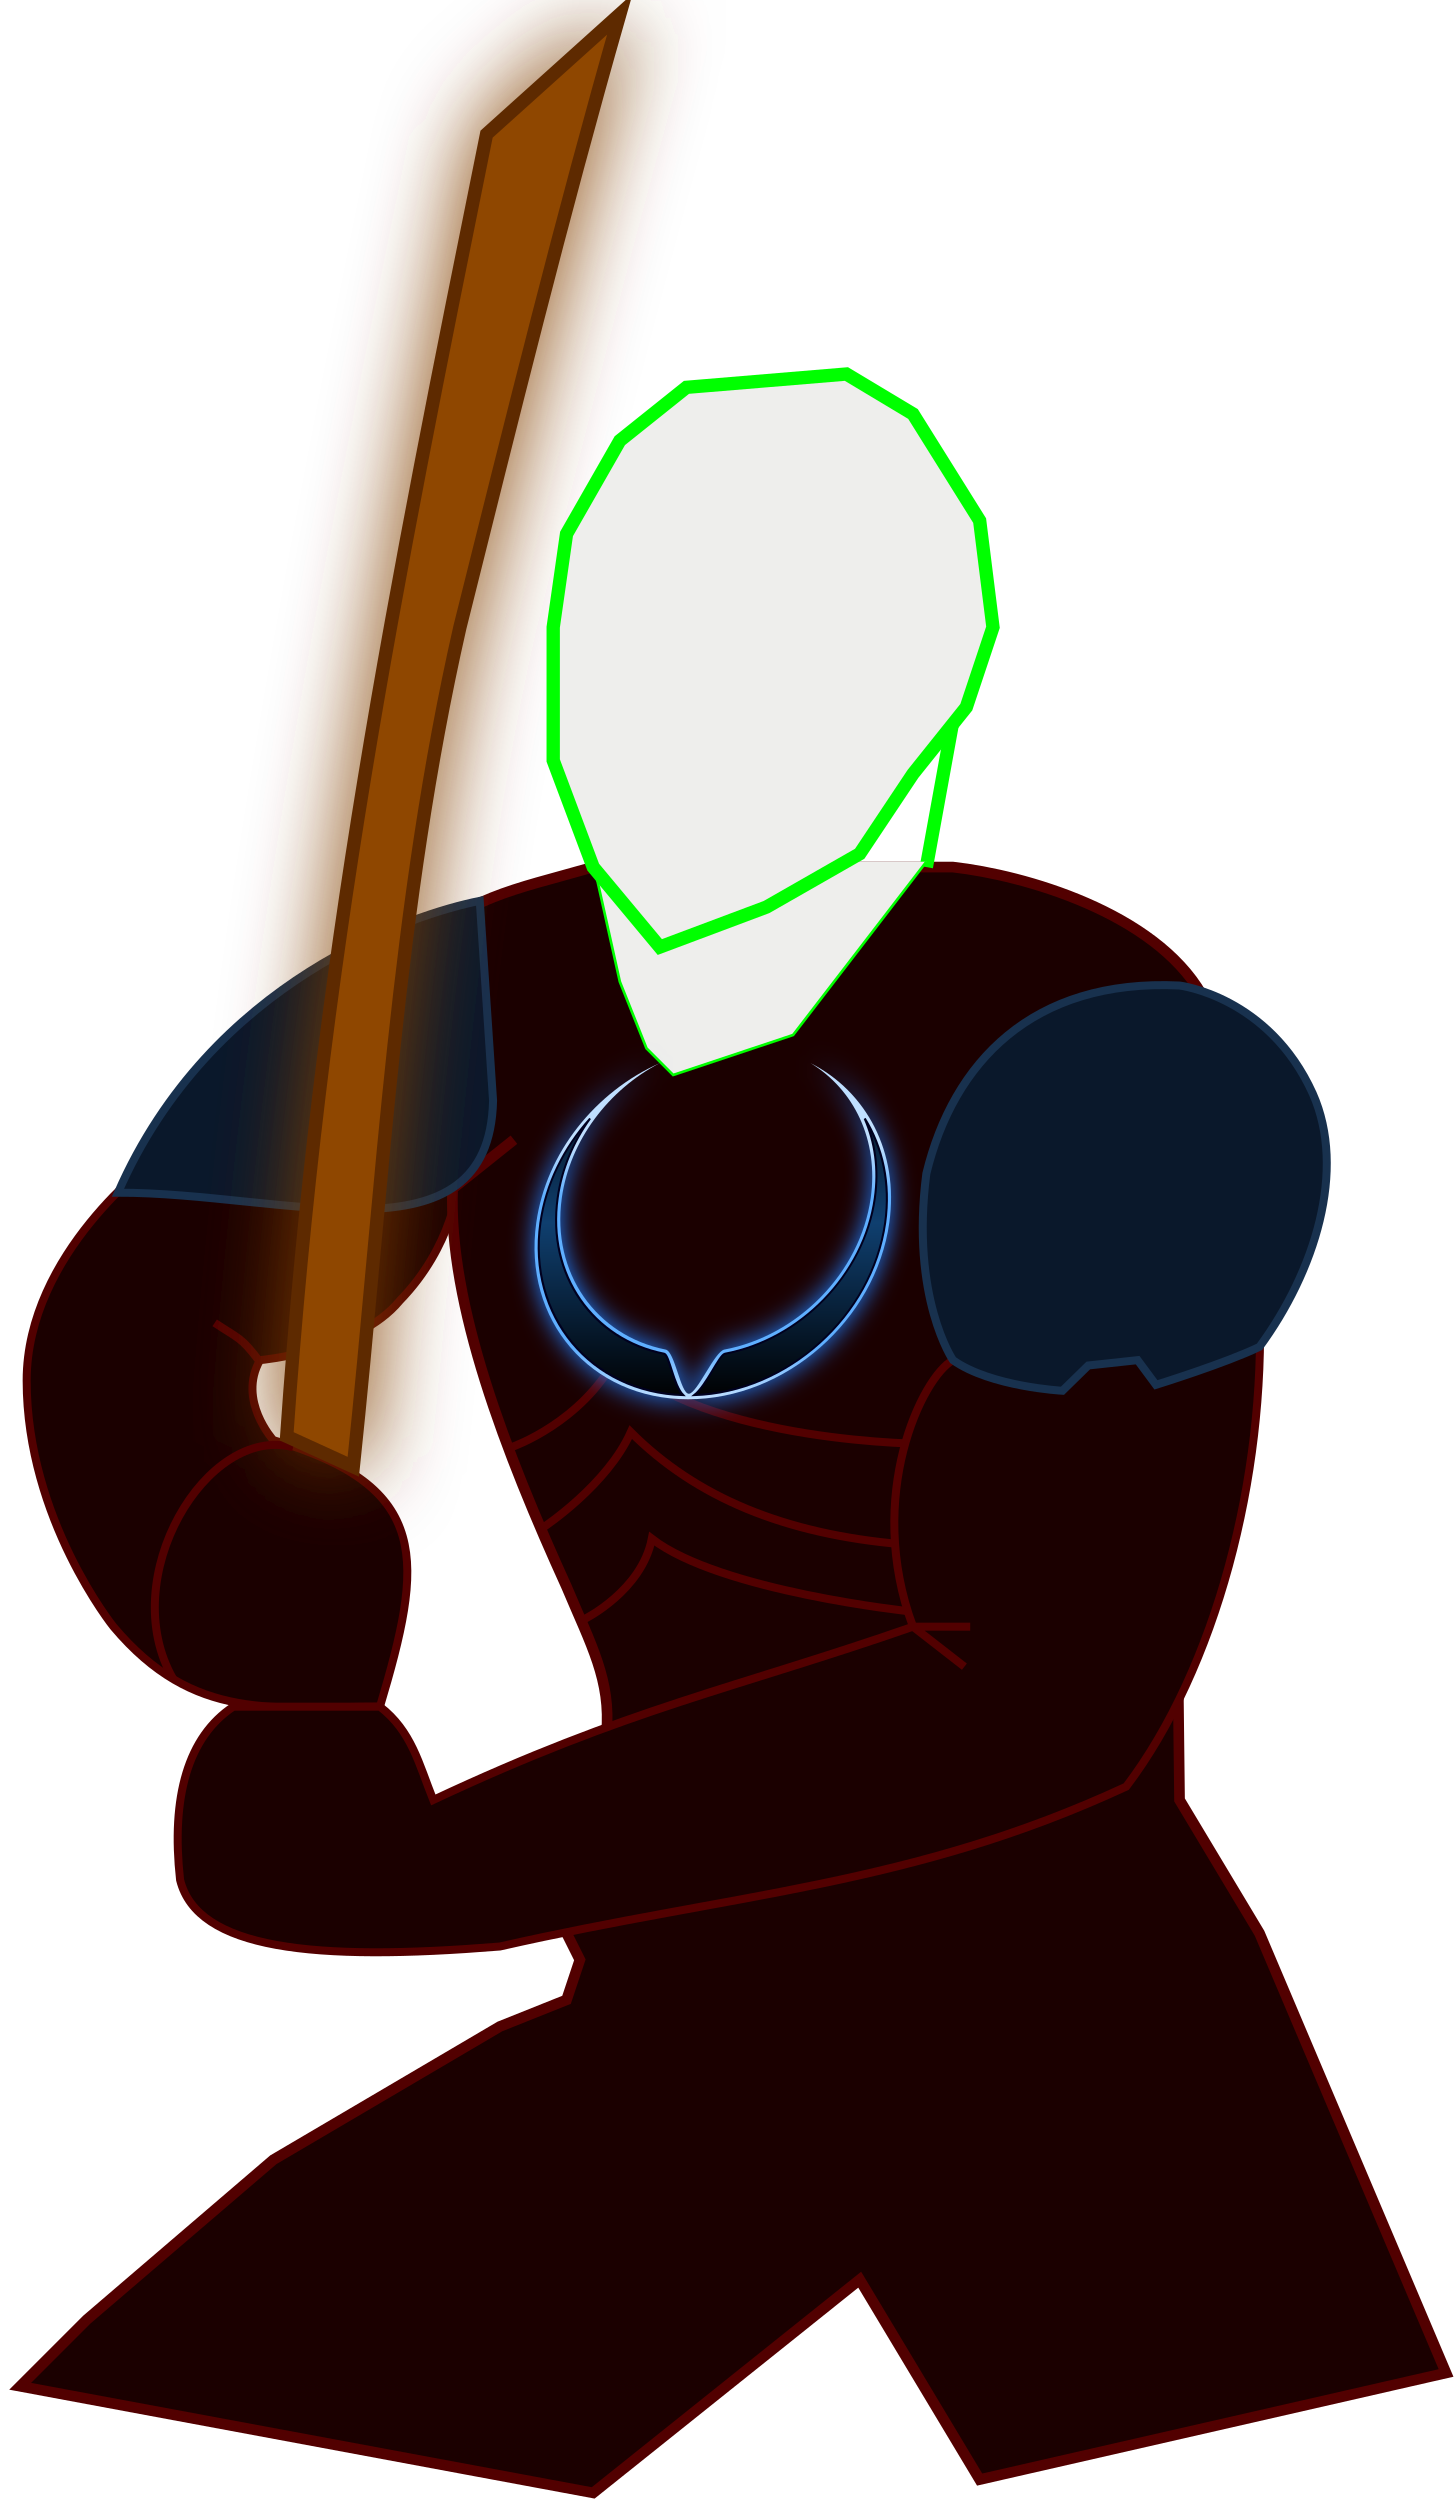
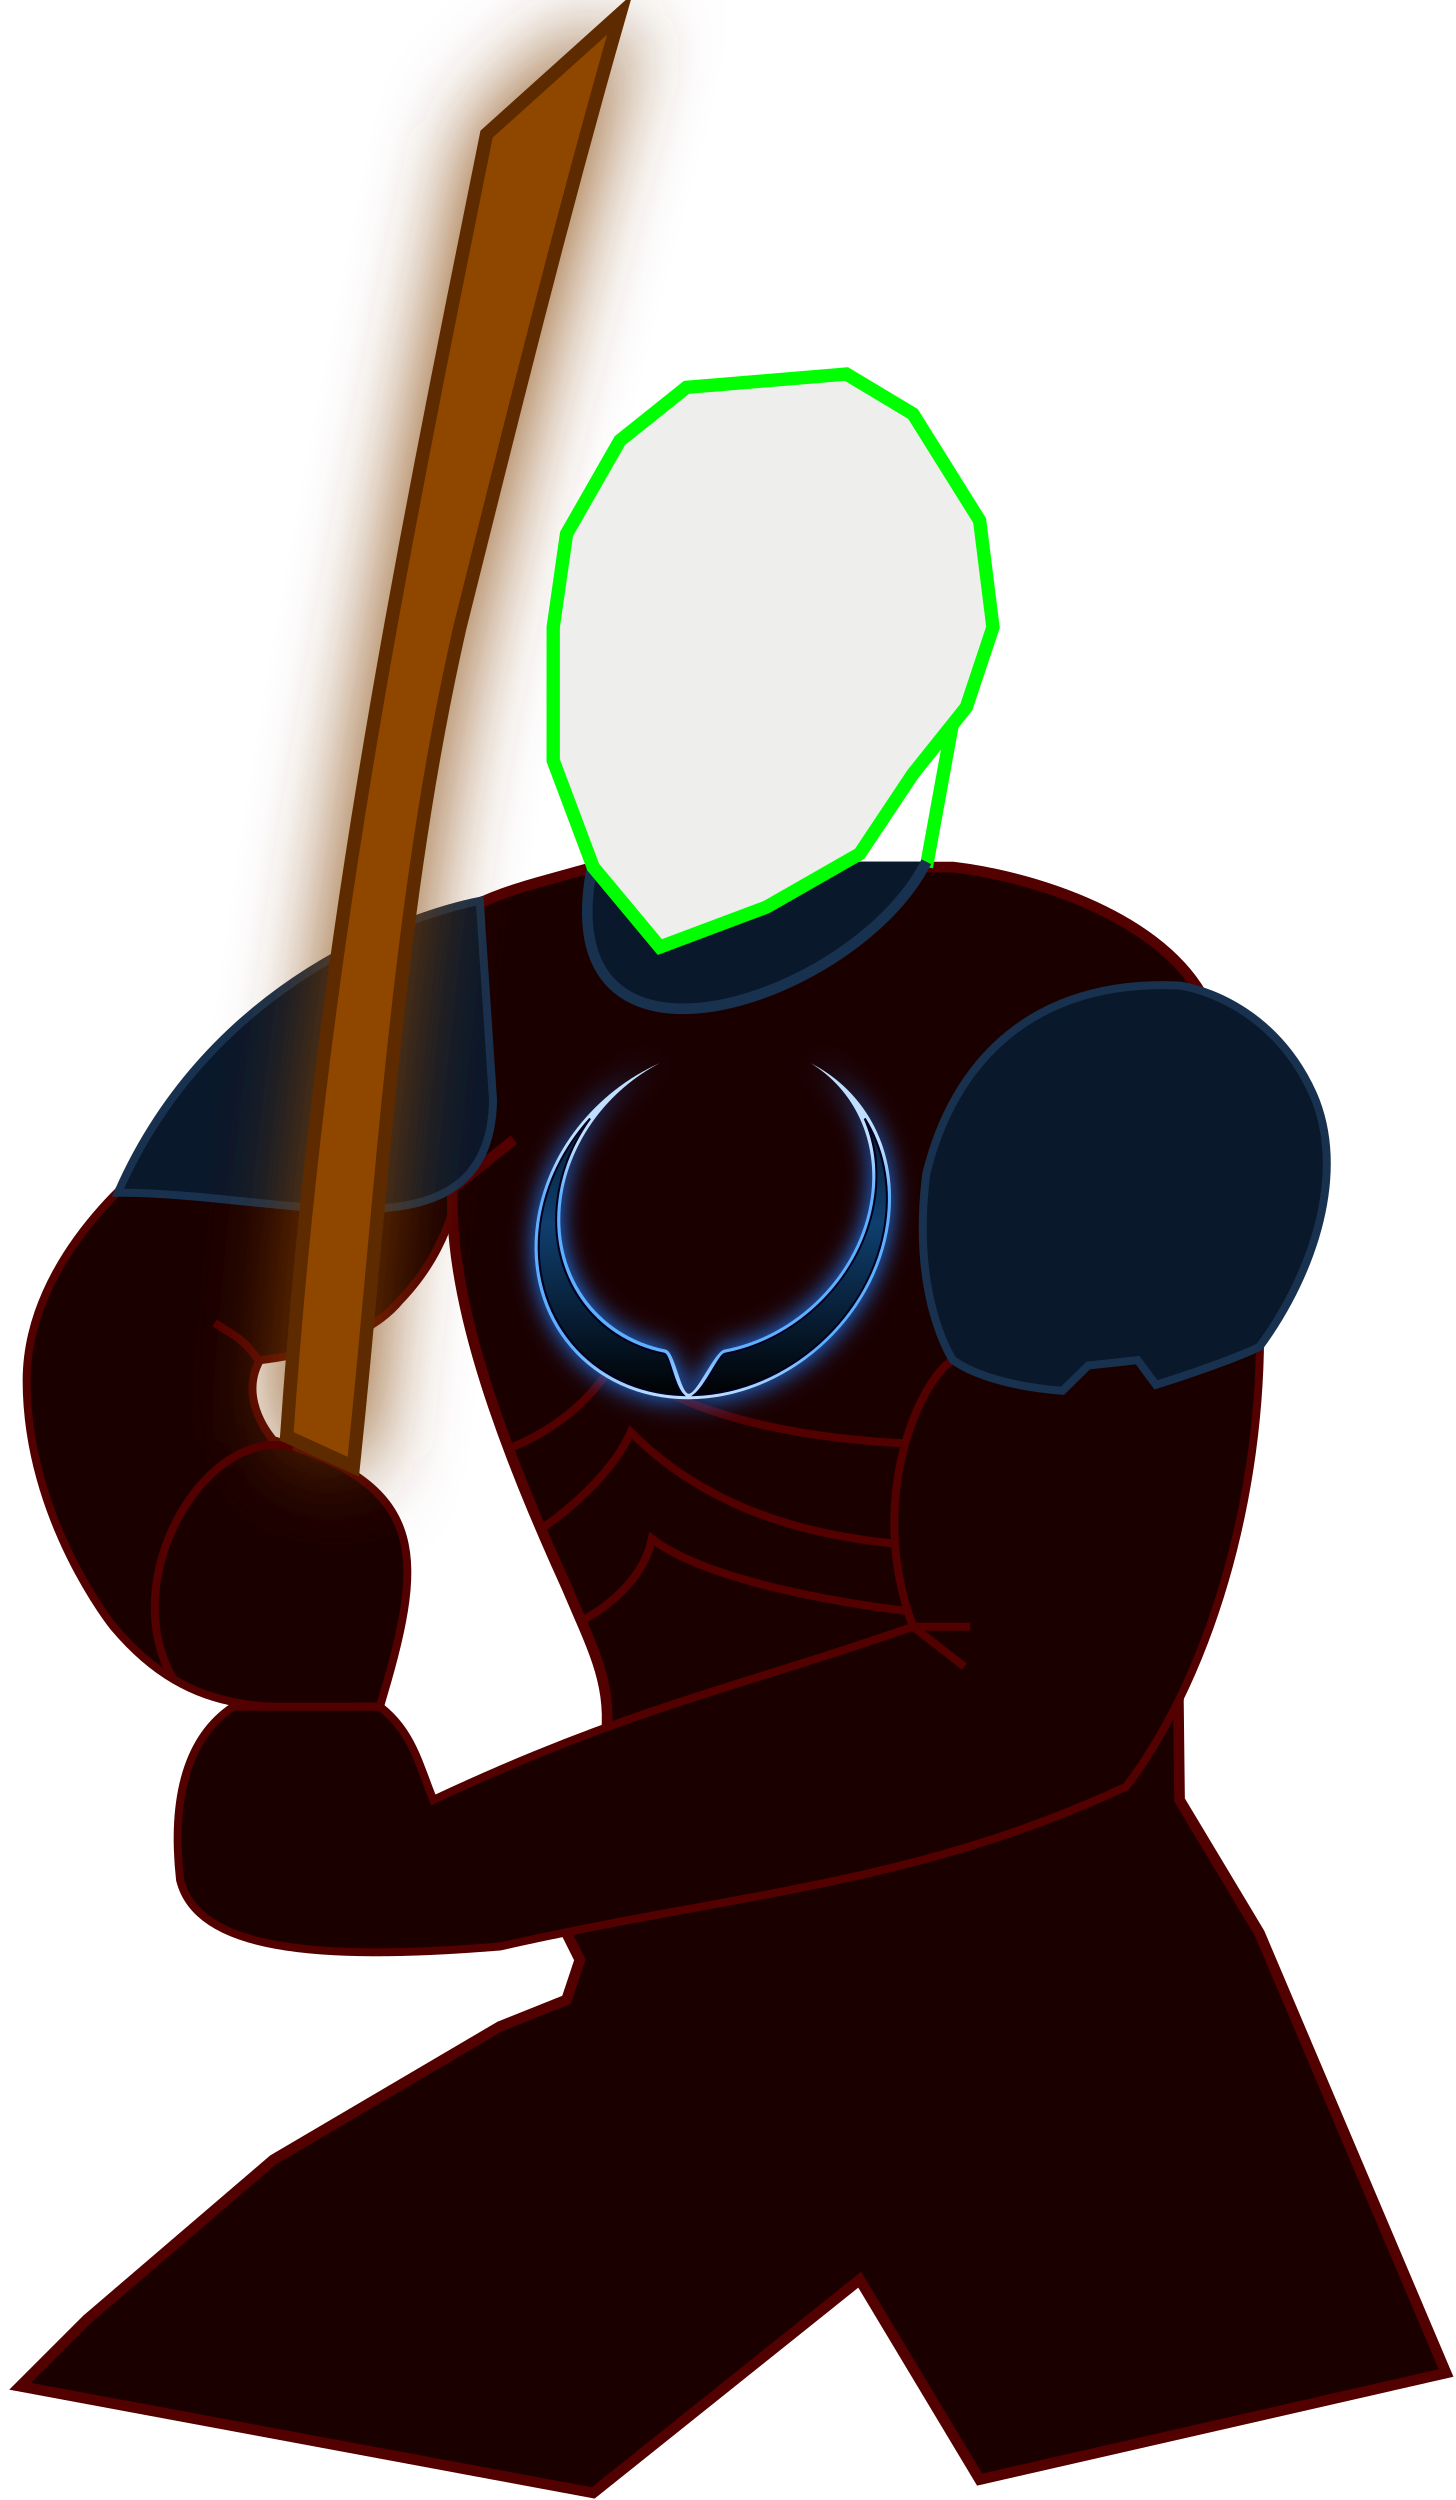
<svg xmlns="http://www.w3.org/2000/svg" xmlns:ns1="http://www.openswatchbook.org/uri/2009/osb" xmlns:xlink="http://www.w3.org/1999/xlink" width="546.031" height="938" id="svg2" version="1.1">
  <defs id="defs4">
    <linearGradient ns1:paint="solid" id="linearGradient3905">
      <stop offset="0" style="stop-color:#313131;stop-opacity:1;" id="stop3907" />
    </linearGradient>
    <linearGradient ns1:paint="solid" id="linearGradient3901">
      <stop offset="0" style="stop-color:#1e1e1e;stop-opacity:1;" id="stop3903" />
    </linearGradient>
    <linearGradient ns1:paint="solid" id="linearGradient3897">
      <stop offset="0" style="stop-color:#b1b1b1;stop-opacity:1;" id="stop3899" />
    </linearGradient>
    <linearGradient ns1:paint="solid" id="linearGradient3893">
      <stop offset="0" style="stop-color:#9c9c9c;stop-opacity:1;" id="stop3895" />
    </linearGradient>
    <linearGradient ns1:paint="solid" id="linearGradient3878">
      <stop offset="0" style="stop-color:#21466b;stop-opacity:1;" id="stop3880" />
    </linearGradient>
    <linearGradient ns1:paint="solid" id="linearGradient3874">
      <stop offset="0" style="stop-color:#1f3950;stop-opacity:1;" id="stop3876" />
    </linearGradient>
    <linearGradient ns1:paint="solid" id="linearGradient3870">
      <stop offset="0" style="stop-color:#4c3450;stop-opacity:1;" id="stop3872" />
    </linearGradient>
    <linearGradient ns1:paint="solid" id="linearGradient3866">
      <stop offset="0" style="stop-color:#371f3d;stop-opacity:1;" id="stop3868" />
    </linearGradient>
    <linearGradient ns1:paint="solid" id="linearGradient3851">
      <stop offset="0" style="stop-color:#18314e;stop-opacity:1;" id="stop3853" />
    </linearGradient>
    <linearGradient ns1:paint="solid" id="linearGradient3836">
      <stop offset="0" style="stop-color:#0a182b;stop-opacity:1;" id="stop3838" />
    </linearGradient>
    <linearGradient ns1:paint="solid" id="linearGradient3821">
      <stop offset="0" style="stop-color:#520000;stop-opacity:1;" id="stop3823" />
    </linearGradient>
    <linearGradient ns1:paint="solid" id="linearGradient3813">
      <stop offset="0" style="stop-color:#1b0000;stop-opacity:1;" id="stop3815" />
      <stop id="stop3817" style="stop-color:#1b0000;stop-opacity:1;" offset="1" />
    </linearGradient>
    <linearGradient ns1:paint="solid" id="linearGradient3798">
      <stop offset="0" style="stop-color:#38650b;stop-opacity:1;" id="stop3800" />
    </linearGradient>
    <linearGradient ns1:paint="solid" id="linearGradient3783">
      <stop offset="0" style="stop-color:#214103;stop-opacity:1;" id="stop3785" />
    </linearGradient>
    <linearGradient ns1:paint="solid" id="linearGradient3779">
      <stop offset="0" style="stop-color:#8f4700;stop-opacity:1;" id="stop3781" />
    </linearGradient>
    <linearGradient ns1:paint="solid" id="linearGradient3775">
      <stop offset="0" style="stop-color:#5e2a00;stop-opacity:1;" id="stop3777" />
    </linearGradient>
    <linearGradient id="linearGradient3698">
      <stop style="stop-color:#000000;stop-opacity:1;" offset="0" id="stop3700" />
      <stop id="stop3706" offset="0.5" style="stop-color:#0f3f6f;stop-opacity:1;" />
      <stop style="stop-color:#000000;stop-opacity:1;" offset="1" id="stop3702" />
    </linearGradient>
    <linearGradient id="linearGradient3606">
      <stop style="stop-color:#bfdfff;stop-opacity:1;" offset="0" id="stop3608" />
      <stop id="stop3616" offset="0.2" style="stop-color:#5fafff;stop-opacity:1;" />
      <stop id="stop3614" offset="0.8" style="stop-color:#5fafff;stop-opacity:1;" />
      <stop style="stop-color:#bfdfff;stop-opacity:1;" offset="1" id="stop3610" />
    </linearGradient>
    <linearGradient id="linearGradient2987">
      <stop style="stop-color:#bfdfff;stop-opacity:1;" offset="0" id="stop2989" />
      <stop id="stop2991" offset="0.2" style="stop-color:#5fafff;stop-opacity:1;" />
      <stop id="stop2993" offset="0.8" style="stop-color:#5fafff;stop-opacity:1;" />
      <stop style="stop-color:#bfdfff;stop-opacity:1;" offset="1" id="stop2995" />
    </linearGradient>
    <linearGradient id="linearGradient3674">
      <stop style="stop-color:#000000;stop-opacity:1;" offset="0" id="stop3676" />
      <stop style="stop-color:#4f0700;stop-opacity:1;" offset="1" id="stop3678" />
    </linearGradient>
    <linearGradient id="linearGradient3666">
      <stop style="stop-color:#3f0f00;stop-opacity:1;" offset="0" id="stop3668" />
      <stop id="stop3671" offset="0.75" style="stop-color:#ff7f00;stop-opacity:1;" />
      <stop style="stop-color:#ff9f3f;stop-opacity:1;" offset="1" id="stop3670" />
    </linearGradient>
    <radialGradient xlink:href="#linearGradient3663" id="radialGradient3688" cx="24" cy="24" fx="24" fy="24" r="24" gradientUnits="userSpaceOnUse" />
    <linearGradient id="linearGradient3663">
      <stop style="stop-color:#00070f;stop-opacity:1;" offset="0" id="stop3667" />
      <stop id="stop3659" offset="0.94" style="stop-color:#00070f;stop-opacity:1;" />
      <stop id="stop3690" offset="1" style="stop-color:#00070f;stop-opacity:0;" />
    </linearGradient>
    <linearGradient gradientUnits="userSpaceOnUse" y2="440" x2="1024" y1="640" x1="1024" id="linearGradient4214" xlink:href="#linearGradient3699" />
    <linearGradient gradientUnits="userSpaceOnUse" y2="440" x2="1024" y1="640" x1="1024" id="linearGradient4204-6" xlink:href="#linearGradient3666-1" />
    <linearGradient gradientUnits="userSpaceOnUse" y2="440" x2="1024" y1="640" x1="1024" id="linearGradient4196-6" xlink:href="#linearGradient3674-5" />
    <radialGradient gradientUnits="userSpaceOnUse" r="256" fy="494" fx="1024" cy="494" cx="1024" id="radialGradient3687" xlink:href="#linearGradient3681" />
    <filter color-interpolation-filters="sRGB" id="filter3852">
      <feGaussianBlur id="feGaussianBlur3854" stdDeviation="7.25" />
    </filter>
    <linearGradient gradientUnits="userSpaceOnUse" y2="384" x2="1024" y1="640" x1="1024" id="linearGradient3836-1" xlink:href="#linearGradient3699" />
    <linearGradient gradientUnits="userSpaceOnUse" y2="384" x2="1024" y1="640" x1="1024" id="linearGradient3758" xlink:href="#linearGradient3698-7" />
    <linearGradient gradientTransform="translate(60,-1024)" gradientUnits="userSpaceOnUse" y2="1376" x2="1520" y1="1600" x1="1520" id="linearGradient3750" xlink:href="#linearGradient3698-7" />
    <linearGradient gradientTransform="translate(28,-1024)" gradientUnits="userSpaceOnUse" y2="1376" x2="1392" y1="1600" x1="1392" id="linearGradient3742" xlink:href="#linearGradient3698-7" />
    <linearGradient gradientTransform="translate(12,-1024)" gradientUnits="userSpaceOnUse" y2="1376" x2="1248" y1="1600" x1="1248" id="linearGradient3734" xlink:href="#linearGradient3698-7" />
    <linearGradient gradientTransform="translate(0,-1024)" gradientUnits="userSpaceOnUse" y2="1376" x2="768" y1="1600" x1="768" id="linearGradient3726" xlink:href="#linearGradient3698-7" />
    <linearGradient gradientTransform="translate(0,-1024)" gradientUnits="userSpaceOnUse" y2="1376" x2="576" y1="1600" x1="576" id="linearGradient3718" xlink:href="#linearGradient3698-7" />
    <linearGradient gradientTransform="translate(0,-1024)" gradientUnits="userSpaceOnUse" y2="1376" x2="400" y1="1600" x1="400" id="linearGradient3704" xlink:href="#linearGradient3698-7" />
    <linearGradient gradientUnits="userSpaceOnUse" y2="384" x2="1024" y1="592" x1="1024" id="linearGradient3680" xlink:href="#linearGradient3674-5" />
    <linearGradient gradientUnits="userSpaceOnUse" y2="384" x2="1024" y1="592" x1="1024" id="linearGradient3672" xlink:href="#linearGradient3666-1" />
    <linearGradient gradientTransform="translate(0,-1024)" gradientUnits="userSpaceOnUse" y2="1480" x2="1024" y1="1664" x1="1024" id="linearGradient3664" xlink:href="#linearGradient3606-6" />
    <linearGradient gradientTransform="translate(60,-1024)" gradientUnits="userSpaceOnUse" y2="1480" x2="1528" y1="1592" x1="1528" id="linearGradient3656" xlink:href="#linearGradient3606-6" />
    <linearGradient gradientTransform="translate(28,-1024)" gradientUnits="userSpaceOnUse" y2="1480" x2="1392" y1="1592" x1="1392" id="linearGradient3648" xlink:href="#linearGradient3606-6" />
    <linearGradient gradientTransform="translate(12,-1024)" gradientUnits="userSpaceOnUse" y2="1480" x2="1248" y1="1592" x1="1248" id="linearGradient3640" xlink:href="#linearGradient3606-6" />
    <linearGradient gradientTransform="translate(0,-1024)" gradientUnits="userSpaceOnUse" y2="1480" x2="776" y1="1592" x1="776" id="linearGradient3632" xlink:href="#linearGradient3606-6" />
    <linearGradient gradientTransform="translate(0,-1024)" gradientUnits="userSpaceOnUse" y2="1480" x2="584" y1="1592" x1="584" id="linearGradient3624" xlink:href="#linearGradient3606-6" />
    <linearGradient gradientTransform="translate(0,-1024)" gradientUnits="userSpaceOnUse" y2="1480" x2="408" y1="1592" x1="408" id="linearGradient3612" xlink:href="#linearGradient3606-6" />
    <linearGradient id="linearGradient3606-6">
      <stop id="stop3608-0" offset="0" style="stop-color:#bfdfff;stop-opacity:1;" />
      <stop style="stop-color:#5fafff;stop-opacity:1;" offset="0.2" id="stop3616-5" />
      <stop style="stop-color:#5fafff;stop-opacity:1;" offset="0.8" id="stop3614-1" />
      <stop id="stop3610-8" offset="1" style="stop-color:#bfdfff;stop-opacity:1;" />
    </linearGradient>
    <linearGradient id="linearGradient3666-1">
      <stop id="stop3668-2" offset="0" style="stop-color:#3f0f00;stop-opacity:1;" />
      <stop style="stop-color:#ff7f00;stop-opacity:1;" offset="0.75" id="stop3671-1" />
      <stop id="stop3670-6" offset="1" style="stop-color:#ff9f3f;stop-opacity:1;" />
    </linearGradient>
    <linearGradient id="linearGradient3674-5">
      <stop id="stop3676-4" offset="0" style="stop-color:#000000;stop-opacity:1;" />
      <stop id="stop3678-2" offset="1" style="stop-color:#3f0700;stop-opacity:1;" />
    </linearGradient>
    <linearGradient id="linearGradient3698-7">
      <stop id="stop3700-0" offset="0" style="stop-color:#000000;stop-opacity:1;" />
      <stop style="stop-color:#0f3f6f;stop-opacity:1;" offset="0.5" id="stop3706-5" />
      <stop id="stop3702-0" offset="1" style="stop-color:#000000;stop-opacity:1;" />
    </linearGradient>
    <linearGradient id="linearGradient3699">
      <stop style="stop-color:#3f0f00;stop-opacity:0.498;" offset="0" id="stop3701" />
      <stop id="stop3673" offset="0.75" style="stop-color:#ff7f00;stop-opacity:0.498;" />
      <stop style="stop-color:#ff9f3f;stop-opacity:0.498;" offset="1" id="stop3703" />
    </linearGradient>
    <linearGradient id="linearGradient3681">
      <stop style="stop-color:#1f7fff;stop-opacity:0;" offset="0" id="stop3691" />
      <stop id="stop3695" offset="0.31" style="stop-color:#1f7fff;stop-opacity:0;" />
      <stop style="stop-color:#1f7fff;stop-opacity:0.184;" offset="0.44" id="stop3689" />
      <stop id="stop3704" offset="0.85" style="stop-color:#1f7fff;stop-opacity:0;" />
      <stop id="stop3685" offset="1" style="stop-color:#1f7fff;stop-opacity:0;" />
    </linearGradient>
    <linearGradient xlink:href="#linearGradient3674-5" id="linearGradient4897" gradientUnits="userSpaceOnUse" x1="1024" y1="640" x2="1024" y2="440" gradientTransform="matrix(0.302643,0,0,0.302643,505.283,985.578)" />
    <linearGradient xlink:href="#linearGradient3666-1" id="linearGradient4899" gradientUnits="userSpaceOnUse" x1="1024" y1="640" x2="1024" y2="440" gradientTransform="matrix(0.302643,0,0,0.302643,505.283,985.578)" />
    <linearGradient xlink:href="#linearGradient3674-5" id="linearGradient4937" gradientUnits="userSpaceOnUse" x1="1024" y1="592" x2="1024" y2="384" gradientTransform="matrix(0.302643,0,0,0.302643,505.283,985.578)" />
    <linearGradient xlink:href="#linearGradient3666-1" id="linearGradient4939" gradientUnits="userSpaceOnUse" x1="1024" y1="592" x2="1024" y2="384" gradientTransform="matrix(0.302643,0,0,0.302643,505.283,985.578)" />
    <linearGradient xlink:href="#linearGradient3699" id="linearGradient4955" gradientUnits="userSpaceOnUse" x1="1024" y1="640" x2="1024" y2="384" />
    <linearGradient xlink:href="#linearGradient3674-5" id="linearGradient4957" gradientUnits="userSpaceOnUse" gradientTransform="matrix(0.302643,0,0,0.302643,505.283,985.578)" x1="1024" y1="592" x2="1024" y2="384" />
    <linearGradient xlink:href="#linearGradient3666-1" id="linearGradient4959" gradientUnits="userSpaceOnUse" gradientTransform="matrix(0.302643,0,0,0.302643,505.283,985.578)" x1="1024" y1="592" x2="1024" y2="384" />
    <linearGradient xlink:href="#linearGradient3606-6" id="linearGradient4961" gradientUnits="userSpaceOnUse" gradientTransform="translate(0,-1024)" x1="1024" y1="1664" x2="1024" y2="1480" />
    <linearGradient xlink:href="#linearGradient3698-7" id="linearGradient4963" gradientUnits="userSpaceOnUse" x1="1024" y1="640" x2="1024" y2="384" />
    <linearGradient xlink:href="#linearGradient3699" id="linearGradient4965" gradientUnits="userSpaceOnUse" x1="1024" y1="640" x2="1024" y2="440" />
    <linearGradient xlink:href="#linearGradient3674-5" id="linearGradient4967" gradientUnits="userSpaceOnUse" gradientTransform="matrix(0.302643,0,0,0.302643,505.283,985.578)" x1="1024" y1="640" x2="1024" y2="440" />
    <linearGradient xlink:href="#linearGradient3666-1" id="linearGradient4969" gradientUnits="userSpaceOnUse" gradientTransform="matrix(0.302643,0,0,0.302643,505.283,985.578)" x1="1024" y1="640" x2="1024" y2="440" />
    <filter color-interpolation-filters="sRGB" id="filter3675-9">
      <feGaussianBlur id="feGaussianBlur3677-6" stdDeviation="9.994" />
    </filter>
    <linearGradient xlink:href="#linearGradient3606-6-2" id="linearGradient4961-7" gradientUnits="userSpaceOnUse" gradientTransform="translate(0,-1024)" x1="1024" y1="1664" x2="1024" y2="1480" />
    <linearGradient id="linearGradient3606-6-2">
      <stop id="stop3608-0-3" offset="0" style="stop-color:#bfdfff;stop-opacity:1;" />
      <stop style="stop-color:#5fafff;stop-opacity:1;" offset="0.2" id="stop3616-5-2" />
      <stop style="stop-color:#5fafff;stop-opacity:1;" offset="0.8" id="stop3614-1-6" />
      <stop id="stop3610-8-4" offset="1" style="stop-color:#bfdfff;stop-opacity:1;" />
    </linearGradient>
    <linearGradient xlink:href="#linearGradient3698-7-2" id="linearGradient4963-5" gradientUnits="userSpaceOnUse" x1="1024" y1="640" x2="1024" y2="384" />
    <linearGradient id="linearGradient3698-7-2">
      <stop id="stop3700-0-3" offset="0" style="stop-color:#000000;stop-opacity:1;" />
      <stop style="stop-color:#0f3f6f;stop-opacity:1;" offset="0.5" id="stop3706-5-8" />
      <stop id="stop3702-0-9" offset="1" style="stop-color:#000000;stop-opacity:1;" />
    </linearGradient>
    <linearGradient y2="384" x2="1024" y1="640" x1="1024" gradientUnits="userSpaceOnUse" id="linearGradient4998" xlink:href="#linearGradient3698-7-2" />
    <filter color-interpolation-filters="sRGB" id="filter3675-90">
      <feGaussianBlur id="feGaussianBlur3677-5" stdDeviation="9.994" />
    </filter>
    <linearGradient xlink:href="#linearGradient3606-6-0" id="linearGradient4961-79" gradientUnits="userSpaceOnUse" gradientTransform="translate(0,-1024)" x1="1024" y1="1664" x2="1024" y2="1480" />
    <linearGradient id="linearGradient3606-6-0">
      <stop id="stop3608-0-8" offset="0" style="stop-color:#bfdfff;stop-opacity:1;" />
      <stop style="stop-color:#5fafff;stop-opacity:1;" offset="0.2" id="stop3616-5-1" />
      <stop style="stop-color:#5fafff;stop-opacity:1;" offset="0.8" id="stop3614-1-1" />
      <stop id="stop3610-8-40" offset="1" style="stop-color:#bfdfff;stop-opacity:1;" />
    </linearGradient>
    <linearGradient xlink:href="#linearGradient3698-7-6" id="linearGradient4963-54" gradientUnits="userSpaceOnUse" x1="1024" y1="640" x2="1024" y2="384" />
    <linearGradient id="linearGradient3698-7-6">
      <stop id="stop3700-0-1" offset="0" style="stop-color:#000000;stop-opacity:1;" />
      <stop style="stop-color:#0f3f6f;stop-opacity:1;" offset="0.5" id="stop3706-5-81" />
      <stop id="stop3702-0-8" offset="1" style="stop-color:#000000;stop-opacity:1;" />
    </linearGradient>
    <linearGradient y2="384" x2="1024" y1="640" x1="1024" gradientUnits="userSpaceOnUse" id="linearGradient4998-1" xlink:href="#linearGradient3698-7-6" />
    <linearGradient xlink:href="#linearGradient3821" id="linearGradient3946" gradientUnits="userSpaceOnUse" />
    <linearGradient xlink:href="#linearGradient3836" id="linearGradient3950" gradientTransform="matrix(0.738184,0,0,1.35468,39.1482,218.081)" x1="129.844" y1="246.367" x2="256.626" y2="246.367" gradientUnits="userSpaceOnUse" />
    <linearGradient xlink:href="#linearGradient3851" id="linearGradient3952" gradientTransform="matrix(0.738184,0,0,1.35468,39.1482,218.081)" x1="129.844" y1="246.367" x2="256.626" y2="246.367" gradientUnits="userSpaceOnUse" />
    <linearGradient xlink:href="#linearGradient3821" id="linearGradient2994" gradientTransform="matrix(1.25463,0,0,0.797048,2,2)" x1="182.192" y1="908.8" x2="309.059" y2="908.8" gradientUnits="userSpaceOnUse" />
    <filter id="filter8124" x="-0.197" width="1.393" y="-0.045" height="1.09">
      <feGaussianBlur stdDeviation="10.24" id="feGaussianBlur8126" />
    </filter>
    <filter id="filter8130" x="-0.322" width="1.643" y="-0.074" height="1.148">
      <feGaussianBlur stdDeviation="16.75" id="feGaussianBlur8132" />
    </filter>
  </defs>
  <g id="layer1" transform="translate(-39.7126,-218.645)" style="display:inline">
    <path id="ForearmRight" style="fill:url(#linearGradient3813);stroke:url(#linearGradient3821);stroke-width:3;stroke-linecap:butt;stroke-linejoin:miter;stroke-miterlimit:4;stroke-opacity:1;stroke-dasharray:none" d="M 136.803,729.074 C 130.183,720.307 129.259,720.965 120.275,714.976 M 152.275,628.976 97.275,653.976 C 97.275,653.976 49.713,688.832 49.713,736.645 49.713,788.488 82.275,828.976 82.275,828.976 112.604,865.058 142.424,858.976 182.275,858.976 198.499,804.451 202.166,776.501 142.275,758.976 142.275,758.976 128.698,744.045 137.275,728.976 137.275,728.976 174.069,725.675 189.713,706.645 209.792,686.001 211.713,662.645 211.713,662.645" />
    <path id="path3170" transform="translate(39.7126,218.645)" style="fill:url(#linearGradient3813);stroke:url(#linearGradient3821);stroke-width:4;stroke-linecap:butt;stroke-linejoin:miter;stroke-miterlimit:4;stroke-opacity:1;stroke-dasharray:none" d="M 169.501,446.242 192.828,427.618 M 131.61,430.648 150.562,358.331 C 176.821,335.938 190.997,334.35 222.562,325.331 L 357.562,325.331 C 384.238,328.33 433.125,342.264 450.945,373.219 L 439.265,390.186 442.562,675.331 472.562,725.331 542.562,890.335 367.562,930.335 322.562,855.335 222.562,935.335 7.562,895.335 32.562,870.335 102.562,810.335 187.562,760.331 212.562,750.331 217.562,735.331 212.562,725.331 227.562,650.331 C 229.303,630.37 221.78,617.28 212.562,595.331 189.811,545.278 168.104,489.248 169.819,445.904 z" />
    <path style="fill:url(#linearGradient3950);stroke:url(#linearGradient3952);stroke-width:3;stroke-linecap:butt;stroke-linejoin:miter;stroke-miterlimit:4;stroke-opacity:1;stroke-dasharray:none" d="M 219.713,556.645 C 194.713,561.645 118.961,586.143 83.96,666.143 146.575,666.051 223.229,694.187 224.713,631.645 z" id="BicepRight" />
    <path style="fill:#eeeeec;stroke:#00ff00;stroke-width:5;stroke-linecap:butt;stroke-linejoin:miter;stroke-miterlimit:4;stroke-opacity:1;stroke-dasharray:none" d="M 397.275,488.976 387.275,543.976" id="path3680" />
-     <path style="fill:#eeeeec;stroke:#00ff00;stroke-width:1px;stroke-linecap:butt;stroke-linejoin:miter;stroke-opacity:1" d="M 387.275,541.976 337.275,606.976 292.275,621.976 282.275,611.976 272.275,586.976 262.275,541.976" id="path3700" />
+     <path style="fill:url(#linearGradient3836);stroke:url(#linearGradient3851);stroke-width:4;stroke-linecap:butt;stroke-linejoin:miter;stroke-miterlimit:4;stroke-opacity:1;stroke-dasharray:none" d="M 387.275,541.976 C 361.229,594.36 242.431,634.076 262.275,541.976" id="path3700" />
    <path id="path8128" d="M 147.275,757.548 C 159.728,578.996 187.462,441.334 222.275,268.976 L 272.275,223.976 C 250.456,300.172 231.494,377.1 212.275,453.976 188.584,558.14 183.361,663.661 172.275,768.976 z" style="fill:url(#linearGradient3779);stroke:url(#linearGradient3775);stroke-width:5;stroke-linecap:butt;stroke-linejoin:miter;stroke-miterlimit:4;stroke-opacity:1;stroke-dasharray:none;filter:url(#filter8130)" />
    <path style="fill:none;stroke:url(#linearGradient2994);stroke-width:3;stroke-linecap:butt;stroke-linejoin:miter;stroke-miterlimit:4;stroke-opacity:1;stroke-dasharray:none" d="M 232.084,761.448 C 232.084,761.448 258.076,752.334 270.889,727.857 304.229,760.556 388.255,760.432 388.255,760.432 M 378.275,798.055 C 333.977,794.269 300.844,780.446 276.384,755.986 267.611,775.735 243.845,791.52 243.845,791.52 M 259.275,825.976 C 259.275,825.976 280.488,815.396 284.275,795.976 309.831,815.698 381.156,823.233 381.156,823.233" id="Abdominals" />
    <path style="fill:none;stroke:url(#linearGradient3821);stroke-width:3;stroke-linecap:butt;stroke-linejoin:miter;stroke-miterlimit:4;stroke-opacity:1;stroke-dasharray:none" d="M 149.713,761.645 C 117.363,752.977 82.739,810.586 104.713,848.645" id="path3708" />
    <path id="ForearmLeft" style="fill:url(#linearGradient3813);fill-opacity:1;stroke:url(#linearGradient3946);stroke-width:3;stroke-linecap:butt;stroke-linejoin:miter;stroke-miterlimit:4;stroke-opacity:1;stroke-dasharray:none" d="M 382.275,828.976 401.552,843.976 M 382.275,828.976 403.73,828.976 M 512.275,707.609 C 514.736,772.862 495.827,844.694 462.275,888.976 382.023,926.178 315.093,929.017 227.275,948.976 157.021,954.692 113.749,949.994 107.275,923.976 103.831,892.812 110.233,870.244 127.275,858.976 L 182.275,858.976 C 194.194,868.236 196.821,880.341 202.275,893.976 275.792,859.445 315.722,852.125 382.275,828.976 364.027,780.013 385.816,735.111 397.275,728.976" />
    <path id="BicepLeft" style="fill:url(#linearGradient3836);stroke:url(#linearGradient3851);stroke-width:3;stroke-linecap:butt;stroke-linejoin:miter;stroke-miterlimit:4;stroke-opacity:1;stroke-dasharray:none" d="M 532.275,628.976 C 515.784,592.43 482.275,588.412 482.275,588.412 426.989,585.769 397.391,617.335 387.275,658.976 381.267,705.635 397.275,728.976 397.275,728.976 411.427,739.035 438.349,740.458 438.349,740.458 L 448.036,730.976 466.554,728.976 473.423,738.245 C 473.423,738.245 499.798,730.049 512.275,723.976 533.075,695.61 545.017,657.621 532.275,628.976 z" />
    <g transform="matrix(0.517433,0,-0.072518,0.517433,-185.571,412.493)" id="Ring-9">
      <path id="RingGlow-1" d="M 969.281,396.281 C 925.981,416.811 896,460.923 896,512 896,582.656 953.344,640 1024,640 1094.66,640 1152,582.656 1152,512 1152,460.923 1122.02,416.811 1078.72,396.281 1112.89,415.467 1136,452.044 1136,494 1136,548.546 1096.94,594.017 1045.28,603.969 1038.39,605.297 1030,636 1024,636 1018,636 1009.61,605.297 1002.72,603.969 951.063,594.017 912,548.546 912,494 912,452.044 935.106,415.467 969.281,396.281 z" style="fill:#1f7fff;fill-opacity:1;stroke:none;filter:url(#filter3675-90)" />
      <path style="fill:url(#linearGradient4961-79);fill-opacity:1;stroke:none" d="M 969.281,396.281 C 925.981,416.811 896,460.923 896,512 896,582.656 953.344,640 1024,640 1094.66,640 1152,582.656 1152,512 1152,460.923 1122.02,416.811 1078.72,396.281 1112.89,415.467 1136,452.044 1136,494 1136,548.546 1096.94,594.017 1045.28,603.969 1038.39,605.297 1030,636 1024,636 1018,636 1009.61,605.297 1002.72,603.969 951.063,594.017 912,548.546 912,494 912,452.044 935.106,415.467 969.281,396.281 z" id="RingBorder-6" />
      <path style="fill:url(#linearGradient4998-1);fill-opacity:1;stroke:#00001f;stroke-width:1.5;stroke-linejoin:miter;stroke-miterlimit:4;stroke-opacity:1;stroke-dasharray:none" d="M 924.437,436.406 C 908.475,457.398 899,483.594 899,512 899,579.695 952.819,634.885 1020,637 1012,630 1006,608 1002,607 948.966,596.77 909,550.02 909,494 909,473.019 914.623,453.34 924.437,436.406 z M 1123.56,436.406 C 1133.38,453.34 1139,473.019 1139,494 1139,550.02 1099.03,596.77 1046,607 1042,608 1036,630 1028,637 1095.18,634.885 1149,579.695 1149,512 1149,483.594 1139.52,457.398 1123.56,436.406 z" id="RingBody-1" />
    </g>
    <path style="fill:#eeeeec;stroke:#00ff00;stroke-width:5;stroke-linecap:butt;stroke-linejoin:miter;stroke-miterlimit:4;stroke-opacity:1;stroke-dasharray:none" d="M 262.275,543.976 287.275,573.976 327.275,558.976 362.275,538.976 382.275,508.976 402.275,483.976 412.275,453.976 407.275,413.976 382.275,373.976 357.275,358.976 297.275,363.976 272.275,383.976 252.275,418.976 247.275,453.976 247.275,503.976 262.275,543.976 z" id="path3678" />
    <path style="fill:url(#linearGradient3779);stroke:url(#linearGradient3775);stroke-width:5;stroke-linecap:butt;stroke-linejoin:miter;stroke-miterlimit:4;stroke-opacity:1;stroke-dasharray:none" d="M 147.275,757.548 C 159.728,578.996 187.462,441.334 222.275,268.976 L 272.275,223.976 C 250.456,300.172 231.494,377.1 212.275,453.976 188.584,558.14 183.361,663.661 172.275,768.976 z" id="path3698" />
  </g>
  <g id="layer3" style="display:none">
    <path transform="translate(-39.7126,-218.645)" style="fill:url(#linearGradient3897);stroke:url(#linearGradient3893);stroke-width:3;stroke-linecap:butt;stroke-linejoin:miter;stroke-miterlimit:4;stroke-opacity:1;stroke-dasharray:none;display:inline" d="M 227.275,893.976 217.275,913.976 222.275,948.976 212.275,948.976 212.275,923.976 212.275,903.976 222.275,893.976 212.275,893.976 202.275,908.976 202.275,948.976 197.275,948.976 192.275,923.976 197.275,908.976 207.275,893.976 202.275,893.976 187.275,908.976 187.275,938.976 192.275,948.976" id="path3722" />
  </g>
  <g id="layer2" style="display:none">
    <path transform="translate(-39.7126,-218.645)" style="fill:none;stroke:#00ff00;stroke-width:3;stroke-linecap:butt;stroke-linejoin:miter;stroke-miterlimit:4;stroke-opacity:1;stroke-dasharray:none" d="M 257.275,958.976 292.275,983.976 337.275,998.976 397.275,998.976 457.275,968.976 507.275,933.976 482.275,893.976 407.275,923.976 382.275,923.976" id="path3684" />
    <g id="g4945" transform="matrix(0.622887,0,0,0.622887,-174.623,27.084)">
      <path transform="matrix(0.302643,0,0,0.302643,505.283,985.578)" style="fill:url(#linearGradient4955);fill-opacity:1;fill-rule:evenodd;stroke:none;filter:url(#filter3852)" d="M 963.156,392.594 C 921.079,414.097 891.651,457.242 890.063,507.781 888.258,565.21 922.94,615.378 973.156,636 939.219,629.528 908.753,631.347 903.031,615.375 893.971,590.083 867.292,595.842 867.531,620.656 851.614,620.102 826.02,613.828 801.156,643.781 800.833,574.456 889.859,592.399 869.5,551.562 858.043,528.581 822.381,547.937 836.281,563.281 792.55,571.913 757.604,555.327 692.5,587 750.404,499.485 875.679,537.691 869.875,490.031 865.427,453.503 810.801,472.149 829.531,495.969 796.672,507.118 736.734,472.304 643.5,489.969 730.379,418.163 889.141,476.429 895.75,430.187 900.97,393.664 847.116,392.791 848.781,422.875 779.271,388.661 758.01,415.928 666.125,385.062 772.924,383.665 871.398,345.039 963.156,392.594 z M 816.969,438.344 C 744.83,434.239 749.141,445.063 711.219,441.25 720.791,406.273 627.821,423.068 686.313,445.437 563.951,439.392 566.116,486.758 443.094,463.969 582.004,449.501 694.809,368.232 816.969,438.344 z M 617.75,498.219 C 584.131,513.037 563.737,540.707 493.781,534.687 540.962,536.905 577.436,478.919 617.75,498.219 z M 804.063,511.25 C 732.304,518.963 756.42,531.982 721.781,534.437 726.113,500.541 645.152,528.171 700.063,541.531 590.629,557.314 616.746,601.348 503.531,585.906 618.156,570.911 649.505,464.444 804.063,511.25 z M 829.594,582.656 C 795.948,592.415 804.059,601.999 785.938,605.562 778.986,569.713 716.216,624.556 773.438,620.812 711.818,631.384 724.628,663.943 662.031,655.969 718.366,641.805 730.153,555.075 829.594,582.656 z M 676.438,605.531 C 650.589,620.673 653.591,636.318 590.25,641.219 623.189,641.029 650.833,588.63 676.438,605.531 z M 1084.84,392.594 C 1126.92,414.097 1156.35,457.242 1157.94,507.781 1159.74,565.21 1125.06,615.378 1074.84,636 1108.78,629.528 1139.25,631.347 1144.97,615.375 1154.03,590.083 1180.71,595.842 1180.47,620.656 1196.39,620.102 1221.98,613.828 1246.84,643.781 1247.17,574.456 1158.14,592.398 1178.5,551.562 1189.96,528.581 1225.62,547.937 1211.72,563.281 1255.45,571.913 1290.4,555.327 1355.5,587 1297.6,499.485 1172.32,537.691 1178.13,490.031 1182.57,453.503 1237.2,472.149 1218.47,495.969 1251.33,507.118 1311.27,472.304 1404.5,489.969 1317.62,418.163 1158.86,476.429 1152.25,430.187 1147.03,393.664 1200.88,392.791 1199.22,422.875 1268.73,388.661 1289.99,415.928 1381.88,385.062 1275.08,383.664 1176.6,345.039 1084.84,392.594 z M 1231.03,438.344 C 1303.17,434.239 1298.86,445.063 1336.78,441.25 1327.21,406.273 1420.18,423.068 1361.69,445.437 1484.05,439.392 1481.88,486.758 1604.91,463.969 1466,449.501 1353.19,368.232 1231.03,438.344 z M 1430.25,498.219 C 1463.87,513.037 1484.26,540.707 1554.22,534.687 1507.04,536.905 1470.56,478.919 1430.25,498.219 z M 1243.94,511.25 C 1315.7,518.963 1291.58,531.982 1326.22,534.437 1321.89,500.541 1402.85,528.171 1347.94,541.531 1457.37,557.314 1431.25,601.348 1544.47,585.906 1429.84,570.911 1398.5,464.444 1243.94,511.25 z M 1218.41,582.656 C 1252.05,592.415 1243.94,601.999 1262.06,605.562 1269.01,569.713 1331.78,624.556 1274.56,620.812 1336.18,631.384 1323.37,663.943 1385.97,655.969 1329.63,641.805 1317.85,555.075 1218.41,582.656 z M 1371.56,605.531 C 1397.41,620.673 1394.41,636.318 1457.75,641.219 1424.81,641.029 1397.17,588.63 1371.56,605.531 z" id="PhoenixWingsGlow" />
      <path id="PhoenixWings" d="M 796.775,1104.39 C 784.041,1110.9 775.135,1123.96 774.654,1139.25 774.108,1156.63 784.604,1171.82 799.802,1178.06 789.531,1176.1 780.311,1176.65 778.579,1171.82 775.837,1164.16 767.763,1165.91 767.835,1173.42 763.018,1173.25 755.272,1171.35 747.747,1180.41 747.65,1159.43 774.593,1164.86 768.431,1152.5 764.964,1145.55 754.171,1151.41 758.378,1156.05 745.143,1158.66 734.567,1153.64 714.863,1163.23 732.388,1136.74 770.301,1148.31 768.545,1133.88 767.198,1122.83 750.666,1128.47 756.335,1135.68 746.39,1139.05 728.25,1128.52 700.034,1133.86 726.327,1112.13 774.375,1129.77 776.375,1115.77 777.955,1104.72 761.657,1104.45 762.161,1113.56 741.124,1103.2 734.689,1111.46 706.881,1102.11 739.203,1101.69 769.006,1090 796.775,1104.39 z M 752.533,1118.24 C 730.701,1117 732.005,1120.27 720.528,1119.12 723.425,1108.53 695.289,1113.62 712.991,1120.39 675.959,1118.56 676.614,1132.89 639.382,1125.99 681.422,1121.62 715.562,1097.02 752.533,1118.24 z M 692.241,1136.36 C 682.066,1140.85 675.894,1149.22 654.722,1147.4 669.001,1148.07 680.04,1130.52 692.241,1136.36 z M 748.627,1140.3 C 726.91,1142.64 734.208,1146.58 723.725,1147.32 725.036,1137.06 700.534,1145.43 717.152,1149.47 684.033,1154.25 691.937,1167.57 657.673,1162.9 692.364,1158.36 701.851,1126.14 748.627,1140.3 z M 756.354,1161.91 C 746.171,1164.87 748.626,1167.77 743.142,1168.85 741.038,1158 722.041,1174.6 739.359,1173.46 720.71,1176.66 724.587,1186.52 705.642,1184.1 722.691,1179.82 726.259,1153.57 756.354,1161.91 z M 710.002,1168.84 C 702.179,1173.42 703.088,1178.16 683.918,1179.64 693.887,1179.58 702.253,1163.72 710.002,1168.84 z M 833.602,1104.39 C 846.337,1110.9 855.244,1123.96 855.725,1139.25 856.27,1156.63 845.775,1171.82 830.576,1178.06 840.848,1176.1 850.069,1176.65 851.8,1171.82 854.542,1164.16 862.617,1165.91 862.544,1173.42 867.362,1173.25 875.107,1171.35 882.63,1180.41 882.73,1159.43 855.786,1164.86 861.948,1152.5 865.416,1145.55 876.208,1151.41 872.002,1156.05 885.236,1158.66 895.814,1153.64 915.516,1163.23 897.993,1136.74 860.077,1148.31 861.836,1133.88 863.18,1122.83 879.713,1128.47 874.044,1135.68 883.989,1139.05 902.13,1128.52 930.345,1133.86 904.051,1112.13 856.004,1129.77 854.003,1115.77 852.424,1104.72 868.721,1104.45 868.219,1113.56 889.255,1103.2 895.689,1111.46 923.499,1102.11 891.177,1101.69 861.373,1090 833.602,1104.39 z M 877.846,1118.24 C 899.678,1117 898.374,1120.27 909.85,1119.12 906.954,1108.53 935.091,1113.62 917.389,1120.39 954.42,1118.56 953.764,1132.89 990.998,1125.99 948.958,1121.62 914.816,1097.02 877.846,1118.24 z M 938.138,1136.36 C 948.313,1140.85 954.484,1149.22 975.657,1147.4 961.378,1148.07 950.338,1130.52 938.138,1136.36 z M 881.753,1140.3 C 903.47,1142.64 896.171,1146.58 906.654,1147.32 905.344,1137.06 929.846,1145.43 913.228,1149.47 946.346,1154.25 938.441,1167.57 972.706,1162.9 938.014,1158.36 928.529,1126.14 881.753,1140.3 z M 874.026,1161.91 C 884.207,1164.87 881.753,1167.77 887.237,1168.85 889.34,1158 908.337,1174.6 891.02,1173.46 909.669,1176.66 905.792,1186.52 924.737,1184.1 907.686,1179.82 904.121,1153.57 874.026,1161.91 z M 920.376,1168.84 C 928.199,1173.42 927.291,1178.16 946.461,1179.64 936.492,1179.58 928.127,1163.72 920.376,1168.84 z" style="fill:url(#linearGradient4957);fill-opacity:1;fill-rule:evenodd;stroke:url(#linearGradient4959);stroke-width:0.605;stroke-linejoin:round;stroke-miterlimit:4;stroke-dasharray:none" />
      <path transform="matrix(0.302643,0,0,0.302643,505.283,985.578)" style="fill:url(#linearGradient4965);fill-opacity:1;fill-rule:evenodd;stroke:none;filter:url(#filter3852)" d="M 1057.09,439.719 C 1023.09,445.203 979.582,487.664 937.187,521.781 L 989.312,497.719 959.187,529.75 985.219,517.562 C 976.674,534.405 977.589,563.539 949.469,569.281 964.111,583.772 982.927,594.062 1003.97,598.094 1014,600 1021,628 1024,628 1027,628 1034,600 1044.03,598.094 1065.88,593.907 1085.32,582.973 1100.19,567.594 1025.8,568.523 1030.5,493.046 1096.22,476.531 1091.15,471.808 1074.28,472.693 1060.47,474.875 1062.88,458.781 1085.7,451.073 1102.56,453.156 1092.92,443.378 1081.19,436.314 1061.72,444.437 L 1057.09,439.719 z M 1047.75,453.281 1052.81,458.281 C 1046.2,463.879 1040.33,464.251 1034.75,459.25 L 1047.75,453.281 z" id="PhoenixHeadGlow" />
      <path id="PhoenixHead" d="M 825.204,1118.66 C 814.914,1120.32 801.747,1133.17 788.916,1143.49 L 804.691,1136.21 795.574,1145.9 803.453,1142.21 C 800.867,1147.31 801.143,1156.13 792.633,1157.87 797.064,1162.25 802.759,1165.37 809.127,1166.59 812.163,1167.16 814.282,1175.64 815.189,1175.64 816.097,1175.64 818.216,1167.16 821.251,1166.59 827.864,1165.32 833.748,1162.01 838.248,1157.36 815.734,1157.64 817.157,1134.79 837.046,1129.8 835.512,1128.37 830.406,1128.64 826.227,1129.3 826.956,1124.42 833.863,1122.09 838.965,1122.72 836.048,1119.76 832.498,1117.63 826.605,1120.08 L 825.204,1118.66 z M 822.377,1122.76 823.909,1124.27 C 821.908,1125.97 820.132,1126.08 818.443,1124.57 L 822.377,1122.76 z" style="fill:url(#linearGradient4967);fill-opacity:1;fill-rule:evenodd;stroke:url(#linearGradient4969);stroke-width:0.605;stroke-linejoin:round;stroke-miterlimit:4;stroke-opacity:1;stroke-dasharray:none" />
      <g transform="matrix(0.302642,0,0,0.302642,505.284,985.579)" id="Ring">
        <path id="RingGlow" d="M 969.281,396.281 C 925.981,416.811 896,460.923 896,512 896,582.656 953.344,640 1024,640 1094.66,640 1152,582.656 1152,512 1152,460.923 1122.02,416.811 1078.72,396.281 1112.89,415.467 1136,452.044 1136,494 1136,548.546 1096.94,594.017 1045.28,603.969 1038.39,605.297 1030,636 1024,636 1018,636 1009.61,605.297 1002.72,603.969 951.063,594.017 912,548.546 912,494 912,452.044 935.106,415.467 969.281,396.281 z" style="fill:#1f7fff;fill-opacity:1;stroke:none;filter:url(#filter3675-9)" />
        <path style="fill:url(#linearGradient4961-7);fill-opacity:1;stroke:none" d="M 969.281,396.281 C 925.981,416.811 896,460.923 896,512 896,582.656 953.344,640 1024,640 1094.66,640 1152,582.656 1152,512 1152,460.923 1122.02,416.811 1078.72,396.281 1112.89,415.467 1136,452.044 1136,494 1136,548.546 1096.94,594.017 1045.28,603.969 1038.39,605.297 1030,636 1024,636 1018,636 1009.61,605.297 1002.72,603.969 951.063,594.017 912,548.546 912,494 912,452.044 935.106,415.467 969.281,396.281 z" id="RingBorder" />
        <path style="fill:url(#linearGradient4998);fill-opacity:1;stroke:#00001f;stroke-width:1.5;stroke-linejoin:miter;stroke-miterlimit:4;stroke-opacity:1;stroke-dasharray:none" d="M 924.437,436.406 C 908.475,457.398 899,483.594 899,512 899,579.695 952.819,634.885 1020,637 1012,630 1006,608 1002,607 948.966,596.77 909,550.02 909,494 909,473.019 914.623,453.34 924.437,436.406 z M 1123.56,436.406 C 1133.38,453.34 1139,473.019 1139,494 1139,550.02 1099.03,596.77 1046,607 1042,608 1036,630 1028,637 1095.18,634.885 1149,579.695 1149,512 1149,483.594 1139.52,457.398 1123.56,436.406 z" id="RingBody" />
      </g>
    </g>
  </g>
</svg>
